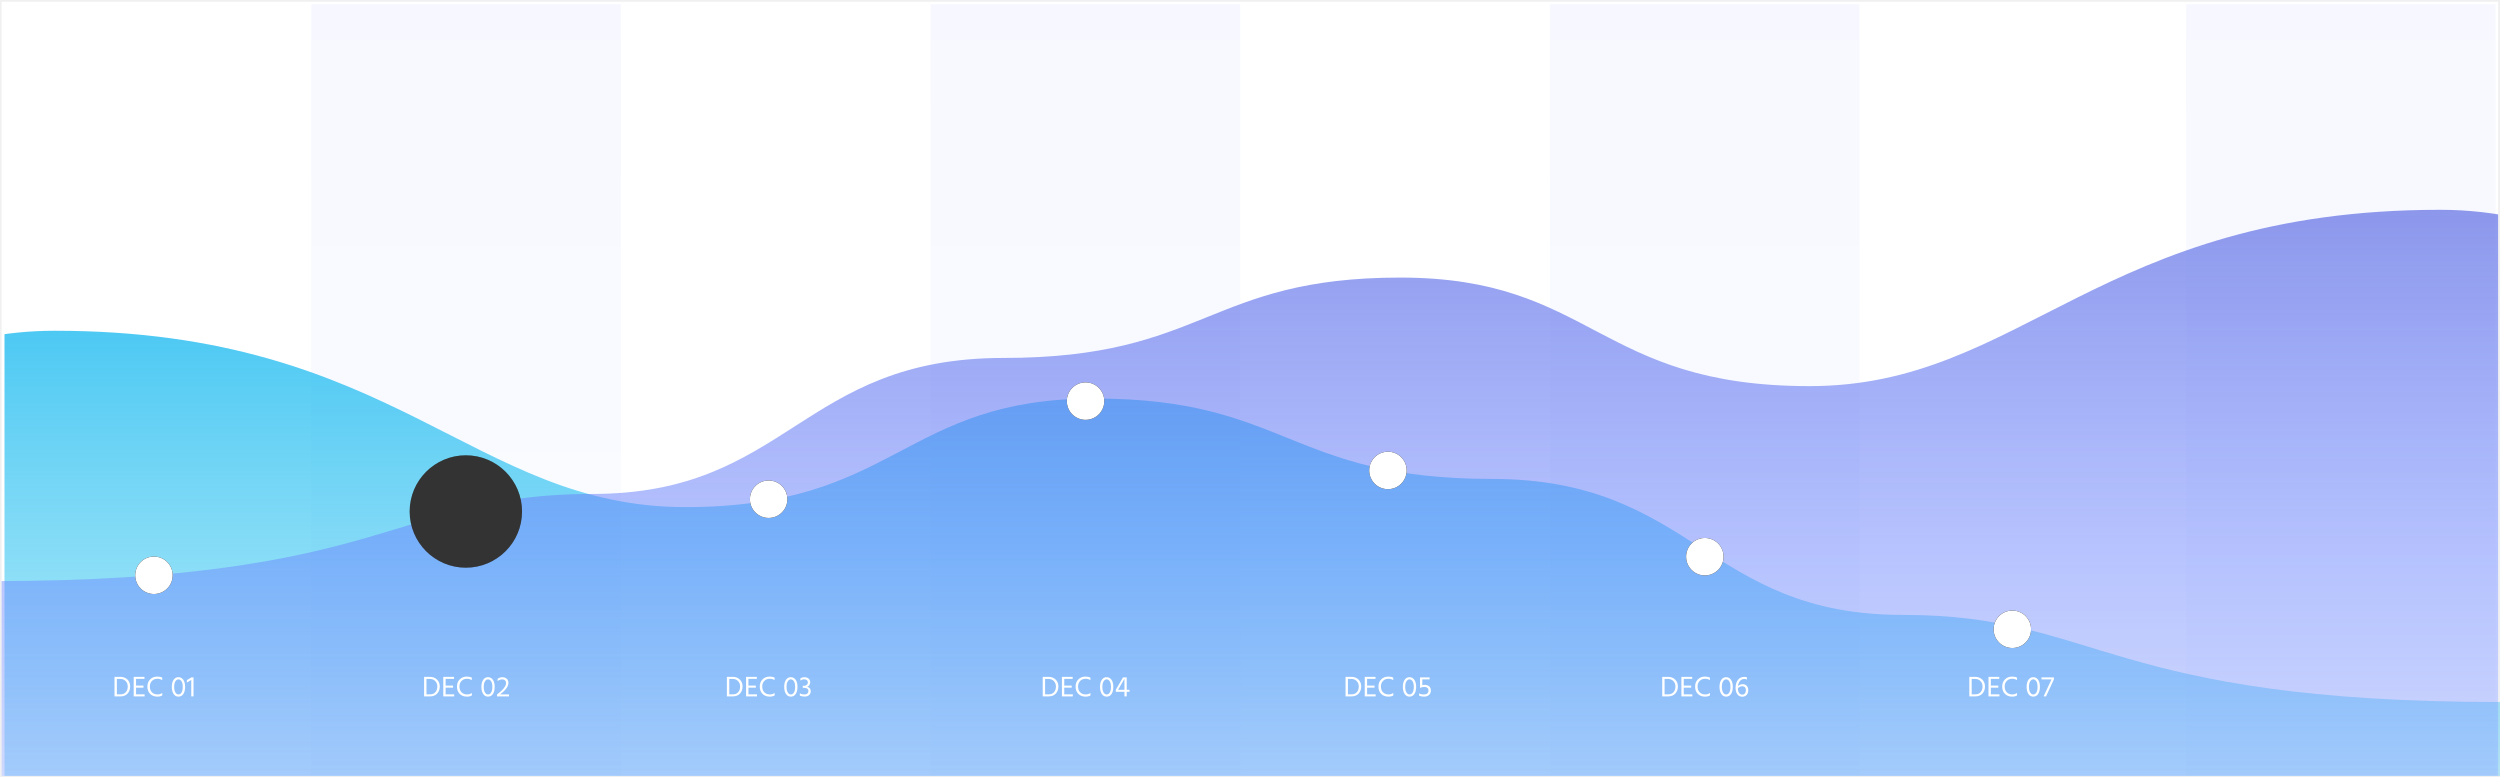
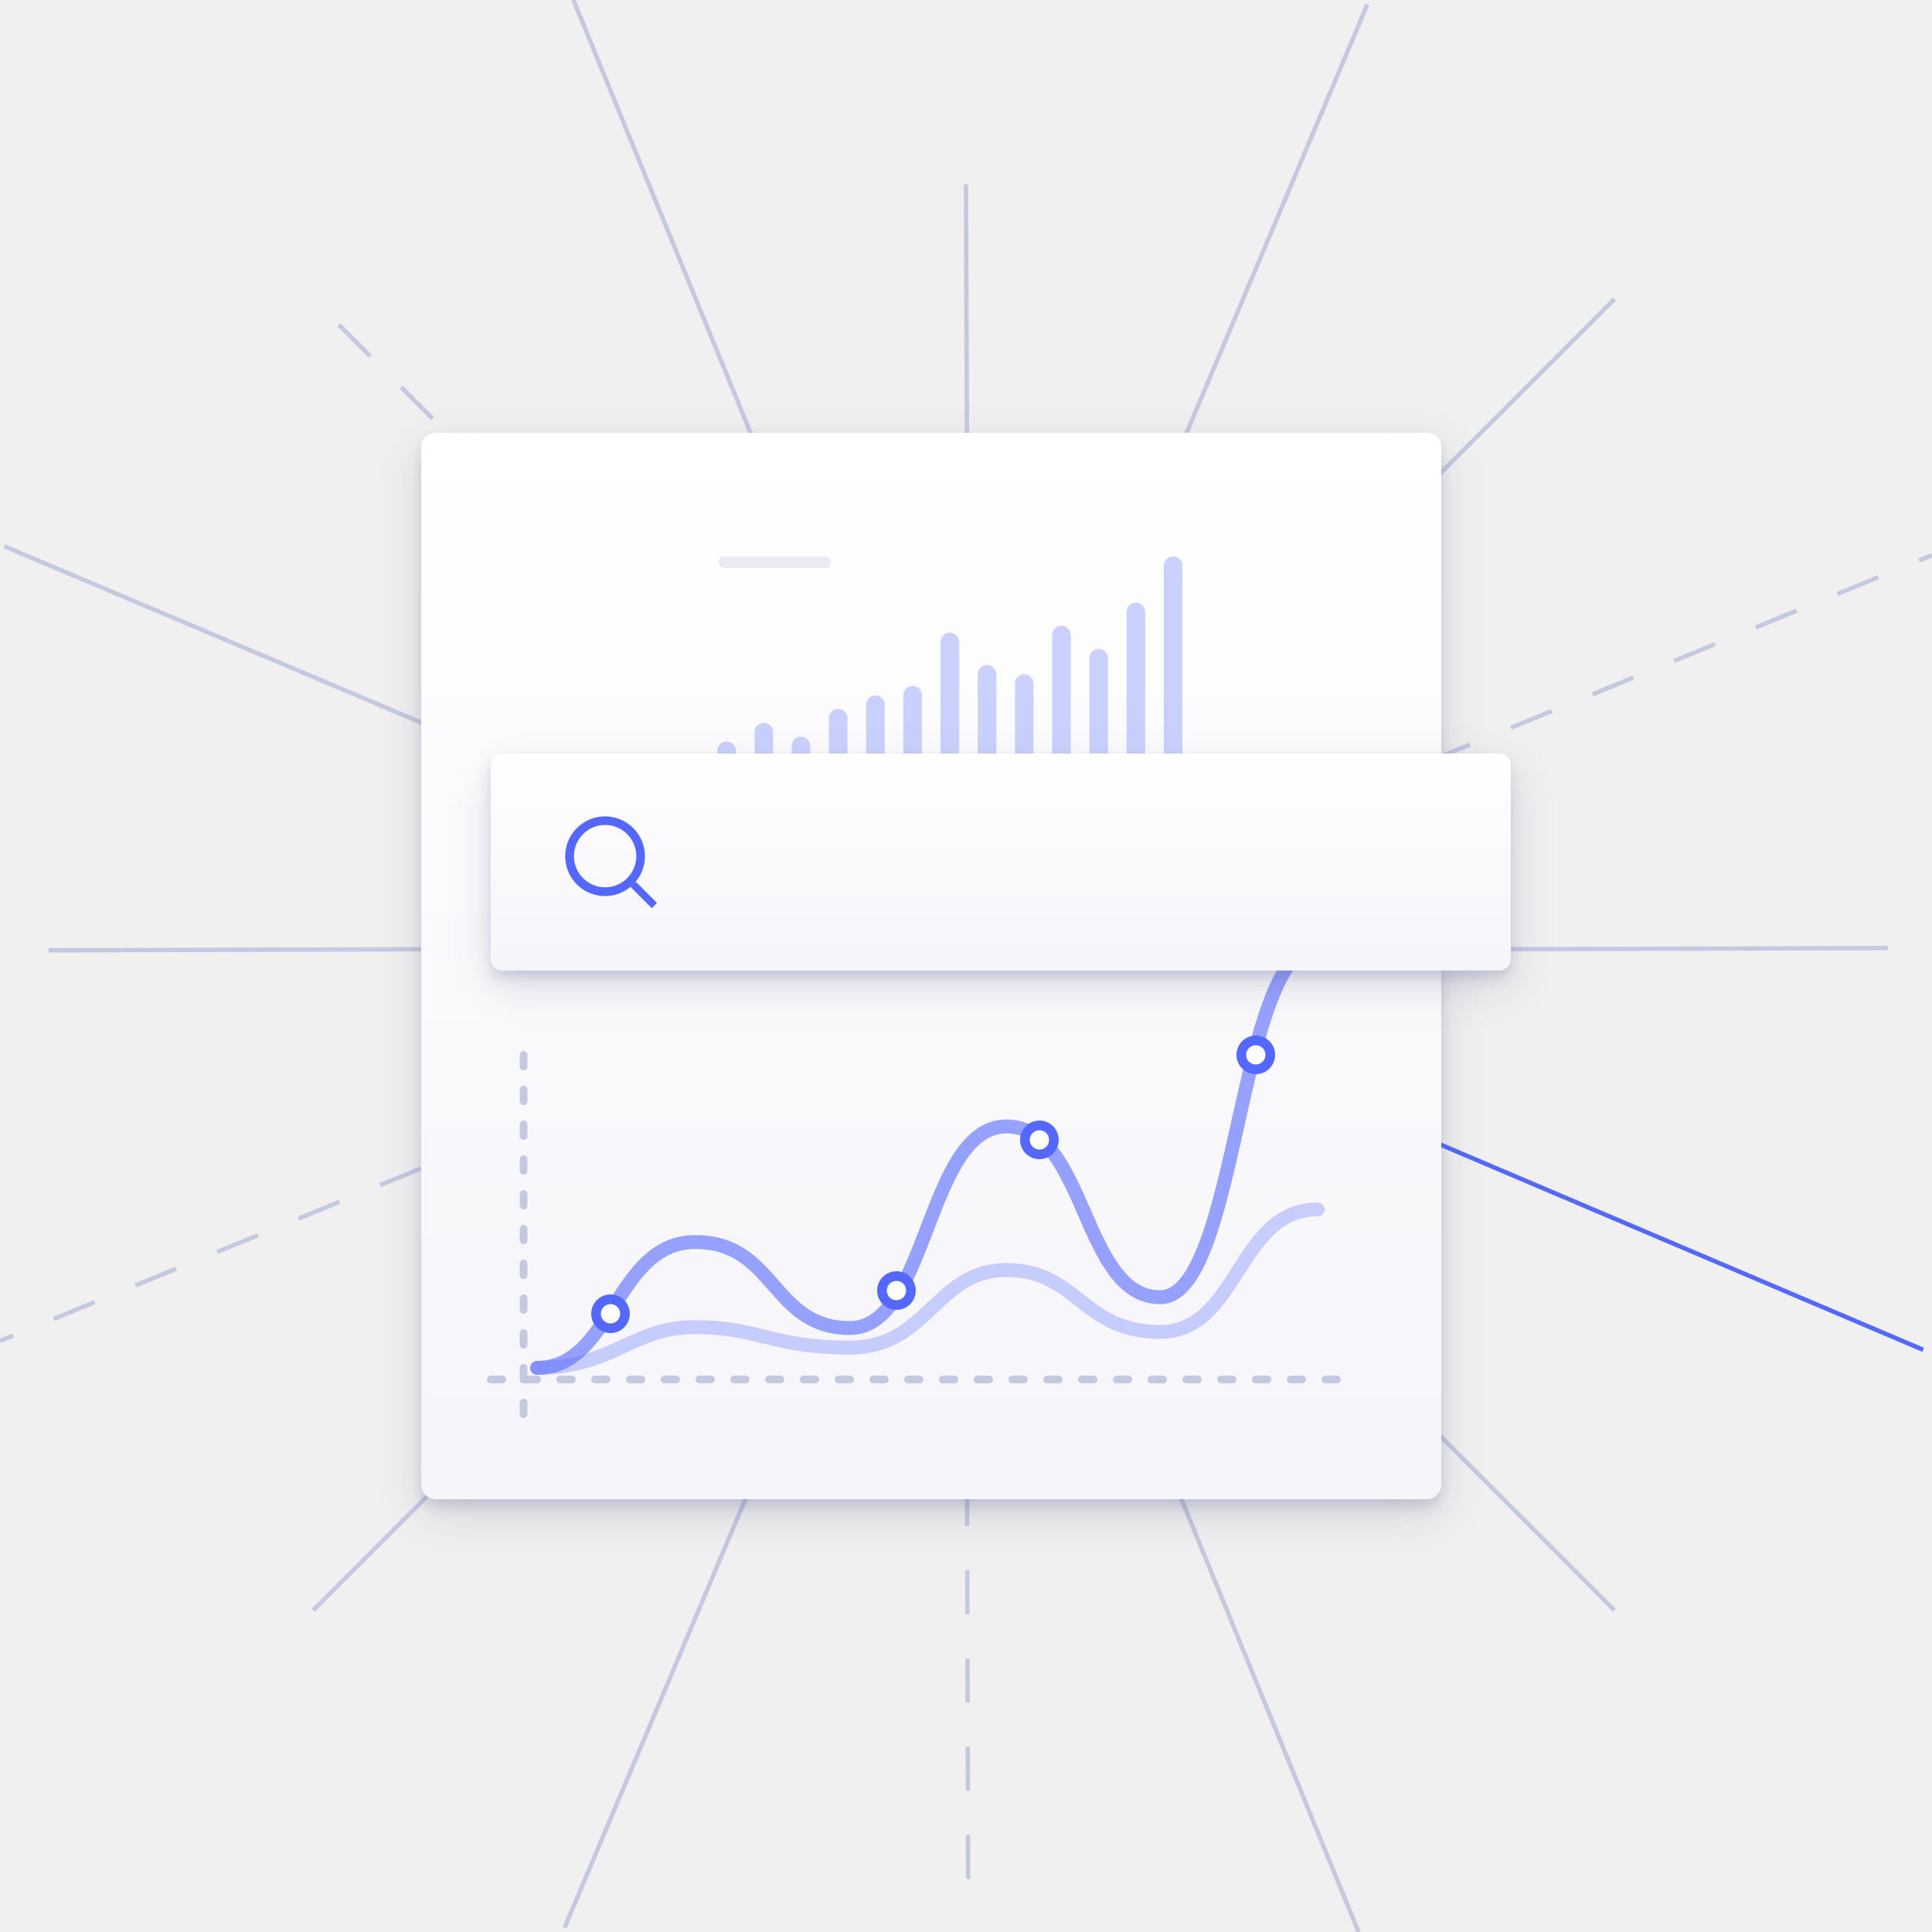
- <svg xmlns="http://www.w3.org/2000/svg" xmlns:xlink="http://www.w3.org/1999/xlink" width="1047px" height="325px" viewBox="0 0 1047 325" version="1.1">
+ <svg xmlns="http://www.w3.org/2000/svg" xmlns:xlink="http://www.w3.org/1999/xlink" width="500" height="500">
  <defs>
-     <polygon id="path-1" points="0.669 0.734 1046.21 0.734 1046.21 324.933 0.669 324.933" />
-     <linearGradient x1="50%" y1="0%" x2="50%" y2="195.756%" id="linearGradient-3">
-       <stop stop-color="#E3E9FF" offset="0%" />
-       <stop stop-color="#FFFFFF" offset="100%" />
+     <linearGradient x1="50%" y1="100%" x2="50%" y2="0%" id="c">
+       <stop stop-color="#F5F5FA" offset="0%" />
+       <stop stop-color="#FFF" offset="100%" />
    </linearGradient>
-     <linearGradient x1="38.14%" y1="141.461%" x2="38.14%" y2="-41.098%" id="linearGradient-4">
-       <stop stop-color="#77D3FB" stop-opacity="0" offset="0%" />
-       <stop stop-color="#2DC3F0" stop-opacity="0.5" offset="51.427%" />
-       <stop stop-color="#04AFEF" offset="100%" />
-     </linearGradient>
-     <linearGradient x1="38.129%" y1="185.451%" x2="38.129%" y2="-58.236%" id="linearGradient-5">
-       <stop stop-color="#90ADFB" stop-opacity="0" offset="0%" />
-       <stop stop-color="#6E87FD" stop-opacity="0.5" offset="53.085%" />
-       <stop stop-color="#6064CC" offset="100%" />
-     </linearGradient>
+     <path d="M3.75 0h256.5A3.75 3.75 0 0 1 264 3.75v268.5a3.75 3.75 0 0 1-3.75 3.75H3.75A3.75 3.75 0 0 1 0 272.25V3.75A3.75 3.75 0 0 1 3.75 0z" id="b" />
+     <filter x="-8.1%" y="-5.6%" width="116.3%" height="115.6%" filterUnits="objectBoundingBox" id="a">
+       <feOffset dy="4" in="SourceAlpha" result="shadowOffsetOuter1" />
+       <feGaussianBlur stdDeviation="5.5" in="shadowOffsetOuter1" result="shadowBlurOuter1" />
+       <feColorMatrix values="0 0 0 0 0.145 0 0 0 0 0.173 0 0 0 0 0.38 0 0 0 0.15 0" in="shadowBlurOuter1" result="shadowMatrixOuter1" />
+       <feOffset dy="2" in="SourceAlpha" result="shadowOffsetOuter2" />
+       <feGaussianBlur stdDeviation="1.5" in="shadowOffsetOuter2" result="shadowBlurOuter2" />
+       <feColorMatrix values="0 0 0 0 0.365 0 0 0 0 0.392 0 0 0 0 0.58 0 0 0 0.2 0" in="shadowBlurOuter2" result="shadowMatrixOuter2" />
+       <feMerge>
+         <feMergeNode in="shadowMatrixOuter1" />
+         <feMergeNode in="shadowMatrixOuter2" />
+       </feMerge>
+     </filter>
+     <rect id="e" x="18" y="83" width="264" height="56.177" rx="3" />
+     <filter x="-8.1%" y="-27.6%" width="116.3%" height="176.5%" filterUnits="objectBoundingBox" id="d">
+       <feOffset dy="4" in="SourceAlpha" result="shadowOffsetOuter1" />
+       <feGaussianBlur stdDeviation="5.5" in="shadowOffsetOuter1" result="shadowBlurOuter1" />
+       <feColorMatrix values="0 0 0 0 0.145 0 0 0 0 0.173 0 0 0 0 0.38 0 0 0 0.15 0" in="shadowBlurOuter1" result="shadowMatrixOuter1" />
+       <feOffset dy="2" in="SourceAlpha" result="shadowOffsetOuter2" />
+       <feGaussianBlur stdDeviation="1.5" in="shadowOffsetOuter2" result="shadowBlurOuter2" />
+       <feColorMatrix values="0 0 0 0 0.365 0 0 0 0 0.392 0 0 0 0 0.58 0 0 0 0.2 0" in="shadowBlurOuter2" result="shadowMatrixOuter2" />
+       <feMerge>
+         <feMergeNode in="shadowMatrixOuter1" />
+         <feMergeNode in="shadowMatrixOuter2" />
+       </feMerge>
+     </filter>
  </defs>
-   <g id="Docsearch-V3" stroke="none" stroke-width="1" fill="none" fill-rule="evenodd">
-     <g id="DocSearch_V3" transform="translate(-197, -3752)">
-       <g id="daily-searches-level-b4fbba0b" transform="translate(197, 3752)">
-         <g>
-           <mask id="mask-2" fill="white">
-             <use xlink:href="#path-1" />
-           </mask>
-           <use id="Shape" fill="#FFFFFF" fill-rule="nonzero" xlink:href="#path-1" />
-           <path d="M130.349,1.748 L260.028,1.748 L260.028,325.947 L130.349,325.947 L130.349,1.748 Z M389.708,1.748 L519.388,1.748 L519.388,325.947 L389.708,325.947 L389.708,1.748 Z M649.067,1.748 L778.746,1.748 L778.746,325.947 L649.067,325.947 L649.067,1.748 Z M915.518,1.748 L1045.197,1.748 L1045.197,325.947 L915.518,325.947 L915.518,1.748 Z" id="Shape" fill="url(#linearGradient-3)" fill-rule="nonzero" opacity="0.3" mask="url(#mask-2)" />
-           <path d="M-0.141,294.029 C166.294,294.029 168.965,257.527 251.182,257.527 C333.399,257.527 338.655,200.565 423.464,200.565 C508.273,200.565 508.961,166.906 589.689,166.906 C670.417,166.906 672.095,212.367 761.09,212.367 C850.085,212.367 882.314,138.519 1025.139,138.519 C1046.134,138.519 1066.046,142.624 1084.875,150.834 C1129.252,170.182 1182.284,250.504 1243.971,391.8 L-0.141,371.537 C-107.525,378.601 -169.72,378.601 -186.725,371.537 C-207.42,362.94 -186.512,343.681 -186.725,332.375 C-187.163,309.232 -186.725,294.029 -186.725,294.029 L-0.141,294.029 Z" id="Shape" fill="url(#linearGradient-4)" fill-rule="nonzero" mask="url(#mask-2)" transform="translate(524.0479, 265.1595) scale(-1, 1) translate(-524.0479, -265.1595) " />
-           <path d="M-3.383,243.373 C163.051,243.373 165.722,206.871 247.94,206.871 C330.156,206.871 335.413,149.909 420.221,149.909 C505.03,149.909 505.718,116.25 586.446,116.25 C667.174,116.25 668.852,161.711 757.848,161.711 C846.844,161.711 879.072,87.863 1021.897,87.863 C1117.113,87.863 1190.057,172.29 1240.729,341.144 L-3.383,341.144 L-3.383,243.373 Z" id="Shape" fill="url(#linearGradient-5)" fill-rule="nonzero" mask="url(#mask-2)" />
-           <path d="M178.606,290.791 L180.077,290.791 C181.09,290.791 181.856,290.477 182.374,289.848 C182.893,289.22 183.153,288.436 183.153,287.496 C183.153,286.604 182.863,285.854 182.284,285.246 C181.704,284.639 180.952,284.335 180.028,284.335 L178.606,284.335 L178.606,290.791 Z M177.609,283.46 L180.041,283.46 C181.248,283.46 182.239,283.834 183.013,284.584 C183.787,285.334 184.174,286.304 184.174,287.496 C184.174,288.679 183.815,289.668 183.098,290.462 C182.381,291.256 181.378,291.654 180.089,291.654 L177.609,291.654 L177.609,283.46 Z M186.63,290.791 L190.216,290.791 L190.216,291.654 L185.645,291.654 L185.645,283.46 L190.155,283.46 L190.155,284.322 L186.63,284.322 L186.63,287.131 L189.742,287.131 L189.742,287.994 L186.63,287.994 L186.63,290.79 L186.63,290.791 Z M197.584,283.788 L197.584,284.796 C197.227,284.61 196.907,284.477 196.623,284.396 C196.339,284.315 195.966,284.274 195.505,284.274 C194.621,284.274 193.885,284.574 193.298,285.174 C192.71,285.773 192.417,286.556 192.417,287.52 C192.417,288.525 192.708,289.328 193.292,289.927 C193.875,290.527 194.65,290.827 195.614,290.827 C196.392,290.827 197.057,290.62 197.608,290.207 L197.608,291.24 C197.105,291.581 196.416,291.751 195.541,291.751 C194.309,291.751 193.308,291.372 192.538,290.614 C191.768,289.856 191.384,288.825 191.384,287.52 C191.384,286.288 191.774,285.285 192.556,284.511 C193.338,283.737 194.321,283.35 195.505,283.35 C196.356,283.35 197.049,283.496 197.583,283.787 L197.584,283.788 Z M201.608,287.654 C201.608,286.406 201.861,285.418 202.367,284.693 C202.874,283.968 203.541,283.605 204.368,283.605 C205.227,283.605 205.91,283.968 206.416,284.693 C206.923,285.419 207.176,286.406 207.176,287.654 C207.176,288.894 206.933,289.887 206.446,290.633 C205.96,291.378 205.267,291.751 204.368,291.751 C203.533,291.751 202.864,291.378 202.362,290.633 C201.859,289.887 201.608,288.894 201.608,287.654 Z M203.115,285.344 C202.767,285.887 202.593,286.657 202.593,287.654 C202.593,288.651 202.762,289.431 203.103,289.994 C203.444,290.558 203.865,290.839 204.368,290.839 C204.927,290.839 205.371,290.564 205.698,290.012 C206.027,289.461 206.191,288.675 206.191,287.653 C206.191,286.64 206.019,285.864 205.674,285.325 C205.33,284.787 204.894,284.517 204.368,284.517 C203.881,284.517 203.464,284.793 203.115,285.344 L203.115,285.344 Z M209.486,290.815 L213.181,290.815 L213.181,291.654 L208.161,291.654 L208.161,290.839 C210.673,288.943 211.929,287.362 211.929,286.097 C211.929,285.595 211.783,285.208 211.492,284.937 C211.2,284.665 210.807,284.529 210.313,284.529 C209.672,284.529 209.04,284.768 208.416,285.246 L208.416,284.286 C208.991,283.841 209.652,283.618 210.398,283.618 C211.111,283.618 211.711,283.824 212.196,284.238 C212.683,284.651 212.926,285.239 212.926,286.001 C212.926,287.435 211.779,289.04 209.486,290.815 L209.486,290.815 Z M305.416,290.791 L306.887,290.791 C307.9,290.791 308.666,290.477 309.184,289.848 C309.703,289.22 309.963,288.436 309.963,287.496 C309.963,286.604 309.673,285.854 309.094,285.246 C308.514,284.639 307.762,284.335 306.838,284.335 L305.416,284.335 L305.416,290.791 Z M304.419,283.46 L306.851,283.46 C308.058,283.46 309.049,283.834 309.823,284.584 C310.597,285.334 310.984,286.304 310.984,287.496 C310.984,288.679 310.626,289.668 309.908,290.462 C309.191,291.256 308.188,291.654 306.9,291.654 L304.419,291.654 L304.419,283.46 Z M313.44,290.791 L317.026,290.791 L317.026,291.654 L312.455,291.654 L312.455,283.46 L316.966,283.46 L316.966,284.322 L313.44,284.322 L313.44,287.131 L316.552,287.131 L316.552,287.994 L313.44,287.994 L313.44,290.79 L313.44,290.791 Z M324.394,283.788 L324.394,284.796 C324.037,284.61 323.717,284.477 323.433,284.396 C323.15,284.315 322.777,284.274 322.315,284.274 C321.431,284.274 320.696,284.574 320.108,285.174 C319.521,285.773 319.227,286.556 319.227,287.52 C319.227,288.525 319.518,289.328 320.102,289.927 C320.686,290.527 321.46,290.827 322.424,290.827 C323.203,290.827 323.867,290.62 324.418,290.207 L324.418,291.24 C323.916,291.581 323.226,291.751 322.351,291.751 C321.12,291.751 320.118,291.372 319.348,290.614 C318.579,289.856 318.194,288.825 318.194,287.52 C318.194,286.288 318.585,285.285 319.366,284.511 C320.149,283.737 321.131,283.35 322.315,283.35 C323.166,283.35 323.859,283.496 324.394,283.787 L324.394,283.788 Z M328.418,287.654 C328.418,286.406 328.671,285.418 329.178,284.693 C329.685,283.968 330.351,283.605 331.178,283.605 C332.037,283.605 332.72,283.968 333.226,284.693 C333.733,285.419 333.986,286.406 333.986,287.654 C333.986,288.894 333.743,289.887 333.257,290.633 C332.77,291.378 332.077,291.751 331.178,291.751 C330.343,291.751 329.674,291.378 329.172,290.633 C328.669,289.887 328.418,288.894 328.418,287.654 Z M329.925,285.344 C329.577,285.887 329.403,286.657 329.403,287.654 C329.403,288.651 329.573,289.431 329.913,289.994 C330.254,290.558 330.675,290.839 331.178,290.839 C331.737,290.839 332.181,290.564 332.509,290.012 C332.837,289.461 333.001,288.675 333.001,287.653 C333.001,286.64 332.829,285.864 332.484,285.325 C332.14,284.787 331.705,284.517 331.178,284.517 C330.691,284.517 330.274,284.793 329.926,285.344 L329.925,285.344 Z M335.214,285.003 L335.214,284.067 C335.684,283.768 336.227,283.618 336.843,283.618 C337.629,283.618 338.239,283.818 338.673,284.219 C339.106,284.621 339.323,285.117 339.323,285.709 C339.323,286.138 339.216,286.523 339.001,286.863 C338.786,287.204 338.469,287.459 338.047,287.629 C338.508,287.735 338.875,287.948 339.147,288.268 C339.418,288.588 339.554,288.987 339.554,289.466 C339.554,290.114 339.327,290.653 338.873,291.082 C338.419,291.512 337.779,291.726 336.952,291.726 C336.19,291.726 335.53,291.593 334.971,291.325 L334.971,290.365 C335.574,290.682 336.247,290.845 336.928,290.839 C337.447,290.839 337.85,290.705 338.138,290.438 C338.425,290.17 338.569,289.822 338.569,289.392 C338.569,288.963 338.409,288.632 338.089,288.401 C337.769,288.171 337.309,288.055 336.709,288.055 L336.199,288.055 L336.199,287.216 L336.709,287.216 C337.163,287.216 337.546,287.089 337.858,286.833 C338.171,286.578 338.326,286.235 338.326,285.806 C338.326,285.376 338.192,285.052 337.925,284.833 C337.658,284.615 337.289,284.505 336.818,284.505 C336.259,284.505 335.725,284.671 335.214,285.004 L335.214,285.003 Z M437.685,290.791 L439.156,290.791 C440.169,290.791 440.935,290.477 441.454,289.848 C441.973,289.22 442.232,288.436 442.232,287.496 C442.232,286.604 441.942,285.854 441.362,285.246 C440.783,284.639 440.031,284.335 439.107,284.335 L437.685,284.335 L437.685,290.791 Z M436.688,283.46 L439.12,283.46 C440.327,283.46 441.318,283.834 442.092,284.584 C442.866,285.334 443.253,286.304 443.253,287.496 C443.253,288.679 442.894,289.668 442.177,290.462 C441.46,291.256 440.457,291.654 439.168,291.654 L436.688,291.654 L436.688,283.46 L436.688,283.46 Z M445.709,290.791 L449.295,290.791 L449.295,291.654 L444.724,291.654 L444.724,283.46 L449.235,283.46 L449.235,284.322 L445.709,284.322 L445.709,287.131 L448.821,287.131 L448.821,287.994 L445.709,287.994 L445.709,290.79 L445.709,290.791 Z M456.663,283.788 L456.663,284.796 C456.306,284.61 455.986,284.477 455.703,284.396 C455.419,284.315 455.046,284.274 454.584,284.274 C453.701,284.274 452.965,284.574 452.377,285.174 C451.79,285.773 451.496,286.556 451.496,287.52 C451.496,288.525 451.788,289.328 452.371,289.927 C452.955,290.527 453.729,290.827 454.693,290.827 C455.472,290.827 456.136,290.62 456.687,290.207 L456.687,291.24 C456.184,291.581 455.496,291.751 454.621,291.751 C453.388,291.751 452.388,291.372 451.617,290.614 C450.847,289.856 450.463,288.825 450.463,287.52 C450.463,286.288 450.854,285.285 451.636,284.511 C452.418,283.737 453.401,283.35 454.584,283.35 C455.435,283.35 456.128,283.496 456.663,283.787 L456.663,283.788 Z M460.687,287.654 C460.687,286.406 460.94,285.418 461.447,284.693 C461.953,283.968 462.62,283.605 463.447,283.605 C464.306,283.605 464.989,283.968 465.495,284.693 C466.002,285.419 466.255,286.406 466.255,287.654 C466.255,288.894 466.012,289.887 465.526,290.633 C465.04,291.378 464.346,291.751 463.447,291.751 C462.612,291.751 461.943,291.378 461.441,290.633 C460.938,289.887 460.687,288.894 460.687,287.654 Z M462.194,285.344 C461.846,285.887 461.672,286.657 461.672,287.654 C461.672,288.651 461.842,289.431 462.183,289.994 C462.523,290.558 462.945,290.839 463.447,290.839 C464.006,290.839 464.45,290.564 464.778,290.012 C465.106,289.461 465.27,288.675 465.27,287.653 C465.27,286.64 465.098,285.864 464.754,285.325 C464.409,284.787 463.973,284.517 463.447,284.517 C462.96,284.517 462.543,284.793 462.194,285.344 Z M468.261,288.882 L470.923,288.882 L470.923,284.274 L468.261,288.882 Z M473.051,288.882 L473.051,289.72 L471.872,289.72 L471.872,291.654 L470.923,291.654 L470.923,289.72 L467.289,289.72 L467.289,288.882 L470.315,283.703 L471.872,283.703 L471.872,288.882 L473.051,288.882 L473.051,288.882 Z M564.514,290.791 L565.985,290.791 C566.998,290.791 567.764,290.477 568.282,289.848 C568.801,289.22 569.061,288.436 569.061,287.496 C569.061,286.604 568.771,285.854 568.191,285.246 C567.612,284.639 566.86,284.335 565.936,284.335 L564.514,284.335 L564.514,290.791 Z M563.517,283.46 L565.948,283.46 C567.156,283.46 568.147,283.834 568.921,284.584 C569.695,285.334 570.082,286.304 570.082,287.496 C570.082,288.679 569.723,289.668 569.006,290.462 C568.289,291.256 567.286,291.654 565.997,291.654 L563.517,291.654 L563.517,283.46 Z M572.538,290.791 L576.124,290.791 L576.124,291.654 L571.553,291.654 L571.553,283.46 L576.064,283.46 L576.064,284.322 L572.538,284.322 L572.538,287.131 L575.65,287.131 L575.65,287.994 L572.538,287.994 L572.538,290.79 L572.538,290.791 Z M583.492,283.788 L583.492,284.796 C583.135,284.61 582.815,284.477 582.531,284.396 C582.247,284.315 581.875,284.274 581.412,284.274 C580.529,284.274 579.794,284.574 579.206,285.174 C578.619,285.773 578.324,286.556 578.324,287.52 C578.324,288.525 578.616,289.328 579.2,289.927 C579.783,290.527 580.557,290.827 581.522,290.827 C582.3,290.827 582.964,290.62 583.516,290.207 L583.516,291.24 C583.013,291.581 582.324,291.751 581.449,291.751 C580.217,291.751 579.216,291.372 578.446,290.614 C577.676,289.856 577.291,288.825 577.291,287.52 C577.291,286.288 577.682,285.285 578.464,284.511 C579.247,283.737 580.229,283.35 581.412,283.35 C582.264,283.35 582.957,283.496 583.491,283.787 L583.492,283.788 Z M587.516,287.654 C587.516,286.406 587.769,285.418 588.276,284.693 C588.782,283.968 589.449,283.605 590.275,283.605 C591.134,283.605 591.817,283.968 592.324,284.693 C592.83,285.419 593.084,286.406 593.084,287.654 C593.084,288.894 592.84,289.887 592.354,290.633 C591.868,291.378 591.175,291.751 590.275,291.751 C589.44,291.751 588.772,291.378 588.269,290.633 C587.767,289.887 587.516,288.894 587.516,287.654 Z M589.023,285.344 C588.674,285.887 588.5,286.657 588.5,287.654 C588.5,288.651 588.671,289.431 589.011,289.994 C589.351,290.558 589.773,290.839 590.275,290.839 C590.834,290.839 591.278,290.564 591.607,290.012 C591.935,289.461 592.099,288.675 592.099,287.653 C592.099,286.64 591.927,285.864 591.582,285.325 C591.238,284.787 590.802,284.517 590.275,284.517 C589.789,284.517 589.372,284.793 589.023,285.344 Z M595.661,284.542 L595.661,286.925 C596.026,286.843 596.342,286.803 596.609,286.803 C597.42,286.803 598.062,287.018 598.537,287.447 C599.011,287.876 599.248,288.452 599.248,289.173 C599.248,289.96 598.99,290.586 598.475,291.052 C597.961,291.518 597.258,291.751 596.366,291.751 C595.564,291.751 594.883,291.613 594.324,291.338 L594.324,290.389 C594.842,290.698 595.471,290.851 596.208,290.851 C597.569,290.851 598.251,290.28 598.251,289.137 C598.251,288.675 598.093,288.316 597.776,288.061 C597.46,287.806 597.051,287.678 596.549,287.678 C595.957,287.678 595.345,287.82 594.713,288.104 L594.713,283.703 L598.7,283.703 L598.7,284.542 L595.661,284.542 Z M697.129,290.791 L698.6,290.791 C699.613,290.791 700.379,290.477 700.898,289.848 C701.416,289.22 701.676,288.436 701.676,287.496 C701.676,286.604 701.386,285.854 700.807,285.246 C700.227,284.639 699.475,284.335 698.552,284.335 L697.129,284.335 L697.129,290.791 Z M696.132,283.46 L698.564,283.46 C699.771,283.46 700.762,283.834 701.536,284.584 C702.31,285.334 702.697,286.304 702.697,287.496 C702.697,288.679 702.339,289.668 701.621,290.462 C700.904,291.256 699.901,291.654 698.613,291.654 L696.132,291.654 L696.132,283.46 Z M705.153,290.791 L708.739,290.791 L708.739,291.654 L704.168,291.654 L704.168,283.46 L708.679,283.46 L708.679,284.322 L705.153,284.322 L705.153,287.131 L708.266,287.131 L708.266,287.994 L705.153,287.994 L705.153,290.79 L705.153,290.791 Z M716.107,283.788 L716.107,284.796 C715.75,284.61 715.43,284.477 715.146,284.396 C714.863,284.315 714.49,284.274 714.028,284.274 C713.145,284.274 712.409,284.574 711.821,285.174 C711.234,285.773 710.94,286.556 710.94,287.52 C710.94,288.525 711.231,289.328 711.815,289.927 C712.399,290.527 713.173,290.827 714.137,290.827 C714.916,290.827 715.58,290.62 716.131,290.207 L716.131,291.24 C715.629,291.581 714.94,291.751 714.064,291.751 C712.833,291.751 711.831,291.372 711.062,290.614 C710.292,289.856 709.907,288.825 709.907,287.52 C709.907,286.288 710.298,285.285 711.08,284.511 C711.862,283.737 712.845,283.35 714.028,283.35 C714.88,283.35 715.572,283.496 716.107,283.787 L716.107,283.788 Z M720.131,287.654 C720.131,286.406 720.384,285.418 720.891,284.693 C721.398,283.968 722.064,283.605 722.891,283.605 C723.75,283.605 724.433,283.968 724.939,284.693 C725.446,285.419 725.699,286.406 725.699,287.654 C725.699,288.894 725.456,289.887 724.97,290.633 C724.483,291.378 723.79,291.751 722.891,291.751 C722.056,291.751 721.388,291.378 720.885,290.633 C720.382,289.887 720.131,288.894 720.131,287.654 Z M721.638,285.344 C721.29,285.887 721.116,286.657 721.116,287.654 C721.116,288.651 721.286,289.431 721.626,289.994 C721.967,290.558 722.388,290.839 722.891,290.839 C723.45,290.839 723.894,290.564 724.222,290.012 C724.551,289.461 724.714,288.675 724.714,287.653 C724.714,286.64 724.542,285.864 724.198,285.325 C723.854,284.787 723.418,284.517 722.891,284.517 C722.405,284.517 721.987,284.793 721.639,285.344 L721.638,285.344 Z M729.675,290.9 C730.137,290.9 730.504,290.73 730.775,290.389 C731.046,290.049 731.182,289.603 731.182,289.052 C731.182,288.549 731.046,288.148 730.775,287.848 C730.503,287.549 730.149,287.399 729.711,287.399 C728.981,287.399 728.349,287.694 727.814,288.286 C727.847,289.145 728.031,289.796 728.368,290.237 C728.704,290.679 729.139,290.9 729.675,290.9 Z M731.62,283.654 L731.62,284.59 C731.271,284.436 730.894,284.357 730.513,284.359 C729.751,284.359 729.144,284.645 728.69,285.217 C728.236,285.788 727.956,286.507 727.851,287.374 C728.386,286.815 729.046,286.535 729.833,286.535 C730.562,286.535 731.135,286.767 731.553,287.228 C731.97,287.69 732.179,288.302 732.179,289.064 C732.179,289.875 731.95,290.531 731.492,291.034 C731.034,291.536 730.428,291.787 729.675,291.787 C728.767,291.787 728.07,291.443 727.584,290.754 C727.097,290.064 726.854,289.165 726.854,288.055 C726.854,286.734 727.178,285.64 727.827,284.772 C728.475,283.905 729.366,283.472 730.502,283.472 C730.866,283.472 731.239,283.532 731.62,283.654 Z M825.744,290.791 L827.216,290.791 C828.229,290.791 828.995,290.477 829.514,289.848 C830.032,289.22 830.292,288.436 830.292,287.496 C830.292,286.604 830.002,285.854 829.422,285.246 C828.843,284.639 828.091,284.335 827.167,284.335 L825.745,284.335 L825.745,290.791 L825.744,290.791 Z M824.748,283.46 L827.18,283.46 C828.387,283.46 829.378,283.834 830.152,284.584 C830.926,285.334 831.313,286.304 831.313,287.496 C831.313,288.679 830.954,289.668 830.237,290.462 C829.52,291.256 828.517,291.654 827.228,291.654 L824.748,291.654 L824.748,283.46 Z M833.769,290.791 L837.355,290.791 L837.355,291.654 L832.784,291.654 L832.784,283.46 L837.295,283.46 L837.295,284.322 L833.769,284.322 L833.769,287.131 L836.881,287.131 L836.881,287.994 L833.769,287.994 L833.769,290.79 L833.769,290.791 Z M844.723,283.788 L844.723,284.796 C844.366,284.61 844.046,284.477 843.762,284.396 C843.478,284.315 843.106,284.274 842.644,284.274 C841.76,284.274 841.025,284.574 840.437,285.174 C839.85,285.773 839.556,286.556 839.556,287.52 C839.556,288.525 839.847,289.328 840.431,289.927 C841.015,290.527 841.788,290.827 842.753,290.827 C843.531,290.827 844.196,290.62 844.747,290.207 L844.747,291.24 C844.244,291.581 843.556,291.751 842.68,291.751 C841.448,291.751 840.447,291.372 839.677,290.614 C838.907,289.856 838.522,288.825 838.522,287.52 C838.522,286.288 838.913,285.285 839.696,284.511 C840.478,283.737 841.461,283.35 842.644,283.35 C843.495,283.35 844.188,283.496 844.723,283.787 L844.723,283.788 Z M848.747,287.654 C848.747,286.406 849,285.418 849.507,284.693 C850.013,283.968 850.68,283.605 851.507,283.605 C852.365,283.605 853.048,283.968 853.555,284.693 C854.061,285.419 854.315,286.406 854.315,287.654 C854.315,288.894 854.072,289.887 853.585,290.633 C853.099,291.378 852.406,291.751 851.506,291.751 C850.672,291.751 850.003,291.378 849.501,290.633 C848.998,289.887 848.747,288.894 848.747,287.654 Z M850.254,285.344 C849.906,285.887 849.731,286.657 849.731,287.654 C849.731,288.651 849.902,289.431 850.242,289.994 C850.582,290.558 851.004,290.839 851.506,290.839 C852.066,290.839 852.509,290.564 852.838,290.012 C853.166,289.461 853.33,288.675 853.33,287.653 C853.33,286.64 853.158,285.864 852.814,285.325 C852.469,284.787 852.033,284.517 851.506,284.517 C851.02,284.517 850.603,284.793 850.254,285.344 Z M854.983,283.702 L860.175,283.702 L860.175,284.542 L856.88,291.654 L855.859,291.654 L859.154,284.542 L854.984,284.542 L854.984,283.703 L854.983,283.702 Z M48.952,290.791 L50.424,290.791 C51.437,290.791 52.203,290.477 52.721,289.848 C53.24,289.22 53.5,288.436 53.5,287.496 C53.5,286.604 53.21,285.854 52.63,285.246 C52.051,284.639 51.299,284.335 50.375,284.335 L48.952,284.335 L48.952,290.791 Z M47.956,283.46 L50.387,283.46 C51.595,283.46 52.585,283.834 53.36,284.584 C54.134,285.334 54.521,286.304 54.521,287.496 C54.521,288.679 54.162,289.668 53.445,290.462 C52.728,291.256 51.725,291.654 50.436,291.654 L47.956,291.654 L47.956,283.46 Z M56.977,290.791 L60.563,290.791 L60.563,291.654 L55.992,291.654 L55.992,283.46 L60.502,283.46 L60.502,284.322 L56.977,284.322 L56.977,287.131 L60.089,287.131 L60.089,287.994 L56.977,287.994 L56.977,290.79 L56.977,290.791 Z M67.931,283.788 L67.931,284.796 C67.574,284.61 67.254,284.477 66.97,284.396 C66.686,284.315 66.314,284.274 65.851,284.274 C64.968,284.274 64.232,284.574 63.645,285.174 C63.057,285.773 62.764,286.556 62.764,287.52 C62.764,288.525 63.055,289.328 63.639,289.927 C64.223,290.527 64.996,290.827 65.961,290.827 C66.739,290.827 67.403,290.62 67.955,290.207 L67.955,291.24 C67.452,291.581 66.763,291.751 65.888,291.751 C64.656,291.751 63.655,291.372 62.885,290.614 C62.115,289.856 61.73,288.825 61.73,287.52 C61.73,286.288 62.121,285.285 62.903,284.511 C63.685,283.737 64.668,283.35 65.851,283.35 C66.703,283.35 67.396,283.496 67.93,283.787 L67.931,283.788 Z M71.954,287.654 C71.954,286.406 72.208,285.418 72.714,284.693 C73.221,283.968 73.887,283.605 74.714,283.605 C75.573,283.605 76.256,283.968 76.763,284.693 C77.269,285.419 77.523,286.406 77.523,287.654 C77.523,288.894 77.28,289.887 76.793,290.633 C76.307,291.378 75.614,291.751 74.714,291.751 C73.88,291.751 73.211,291.378 72.708,290.633 C72.206,289.887 71.954,288.894 71.954,287.654 Z M73.462,285.344 C73.114,285.887 72.939,286.657 72.939,287.654 C72.939,288.651 73.11,289.431 73.45,289.994 C73.79,290.558 74.212,290.839 74.714,290.839 C75.274,290.839 75.717,290.564 76.046,290.012 C76.373,289.461 76.538,288.675 76.538,287.653 C76.538,286.64 76.366,285.864 76.021,285.325 C75.676,284.787 75.241,284.517 74.714,284.517 C74.228,284.517 73.811,284.793 73.462,285.344 L73.462,285.344 Z M78.264,285.879 L78.264,284.845 L80.149,283.702 L81.048,283.702 L81.048,291.654 L80.1,291.654 L80.1,284.748 L78.264,285.879 Z" id="Shape" fill="#FFFFFF" fill-rule="nonzero" mask="url(#mask-2)" />
-           <g id="Group" mask="url(#mask-2)">
-             <g transform="translate(186.6926, 205.8088)" id="e-link">
-               <g>
-                 <circle id="e" fill="#000000" fill-rule="nonzero" cx="8.235" cy="8.304" r="7.844" />
-               </g>
-               <g>
-                 <circle id="e" fill="#FFFFFF" fill-rule="nonzero" cx="8.235" cy="8.304" r="7.844" />
-               </g>
-             </g>
-           </g>
-           <g id="Group" mask="url(#mask-2)">
-             <g transform="translate(178.8482, 197.9645)" id="g-link">
-               <g>
-                 <circle id="g" fill="#000000" fill-rule="nonzero" cx="16.08" cy="16.148" r="15.689" />
-               </g>
-               <g fill-opacity="0.2">
-                 <circle id="g" fill="#FFFFFF" fill-rule="nonzero" cx="16.08" cy="16.148" r="15.689" />
-               </g>
-             </g>
-           </g>
-           <g id="Group" mask="url(#mask-2)">
-             <g transform="translate(171.5642, 190.6804)" id="i-link">
-               <g>
-                 <circle id="i" fill="#000000" fill-rule="nonzero" cx="23.533" cy="23.533" r="23.533" />
-               </g>
-               <g fill-opacity="0.2">
-                 <circle id="i" fill="#FFFFFF" fill-rule="nonzero" cx="23.533" cy="23.533" r="23.533" />
-               </g>
-             </g>
-           </g>
-           <g id="Group" mask="url(#mask-2)">
-             <g transform="translate(706.1012, 224.8594)" id="k-link">
-               <g>
-                 <circle id="k" fill="#000000" fill-rule="nonzero" cx="7.89" cy="8.288" r="7.844" />
-               </g>
-               <g>
-                 <circle id="k" fill="#FFFFFF" fill-rule="nonzero" cx="7.89" cy="8.288" r="7.844" />
-               </g>
-             </g>
-           </g>
-           <g id="Group" mask="url(#mask-2)">
-             <g transform="translate(834.4125, 255.6765)" id="m-link">
-               <g>
-                 <circle id="m" fill="#000000" fill-rule="nonzero" cx="8.353" cy="7.864" r="7.844" />
-               </g>
-               <g>
-                 <circle id="m" fill="#FFFFFF" fill-rule="nonzero" cx="8.353" cy="7.864" r="7.844" />
-               </g>
-             </g>
-           </g>
-           <g id="Group" mask="url(#mask-2)">
-             <g transform="translate(446.677, 159.8633)" id="o-link">
-               <g>
-                 <circle id="o" fill="#000000" fill-rule="nonzero" cx="7.955" cy="8.121" r="7.844" />
-               </g>
-               <g>
-                 <circle id="o" fill="#FFFFFF" fill-rule="nonzero" cx="7.955" cy="8.121" r="7.844" />
-               </g>
-             </g>
-           </g>
-           <g id="Group" mask="url(#mask-2)">
-             <g transform="translate(313.8833, 200.766)" id="q-link">
-               <g>
-                 <circle id="q" fill="#000000" fill-rule="nonzero" cx="8.03" cy="8.304" r="7.844" />
-               </g>
-               <g>
-                 <circle id="q" fill="#FFFFFF" fill-rule="nonzero" cx="8.03" cy="8.304" r="7.844" />
-               </g>
-             </g>
-           </g>
-           <g id="Group" mask="url(#mask-2)">
-             <g transform="translate(56.14008, 232.7038)" id="s-link">
-               <g>
-                 <circle id="s" fill="#000000" fill-rule="nonzero" cx="8.333" cy="8.225" r="7.844" />
-               </g>
-               <g>
-                 <circle id="s" fill="#FFFFFF" fill-rule="nonzero" cx="8.333" cy="8.225" r="7.844" />
-               </g>
-             </g>
-           </g>
-           <g id="Group" mask="url(#mask-2)">
-             <g transform="translate(573.3074, 188.9995)" id="u-link">
-               <g>
-                 <circle id="u" fill="#000000" fill-rule="nonzero" cx="7.965" cy="8.02" r="7.844" />
-               </g>
-               <g>
-                 <circle id="u" fill="#FFFFFF" fill-rule="nonzero" cx="7.965" cy="8.02" r="7.844" />
-               </g>
-             </g>
-           </g>
-         </g>
+   <g fill="none" fill-rule="evenodd">
+     <g stroke-width="1.142">
+       <path d="M236.301 214.795L148.401 0M214.612 231.648l-213.47-90.26" stroke="#C5C9E0" />
+       <path d="M214.612 259.069L0 347.044" stroke="#C5C9E0" stroke-dasharray="11.416" />
+       <path d="M236.301 285.205L146.12 498.857M263.699 285.205L351.599 500" stroke="#C5C9E0" />
+       <path d="M285.388 259.069l212.329 90.26" stroke="#5468FF" />
+       <path d="M285.388 231.648L500 143.674" stroke="#C5C9E0" stroke-dasharray="11.416" />
+       <path d="M263.699 214.795L353.88 1.143M250.578 211.083L250 47.7" stroke="#C5C9E0" />
+       <path d="M224.886 221.366L81.05 77.406" stroke="#C5C9E0" stroke-dasharray="11.416" />
+       <path d="M216.895 245.359l-204.338.578M224.886 272.78L81.05 416.737" stroke="#C5C9E0" />
+       <path d="M250 292.202l.578 204.513" stroke="#C5C9E0" stroke-dasharray="11.416" />
+       <path d="M273.973 272.78l143.835 143.958M284.247 245.937l204.337-.578M273.973 221.366l143.835-143.96" stroke="#C5C9E0" />
+     </g>
+     <g transform="translate(109 112)">
+       <use fill="#000" filter="url(#a)" xlink:href="#b" />
+       <use fill="url(#c)" xlink:href="#b" />
+       <rect fill="#C5C9E0" opacity=".35" x="77" y="32" width="29" height="3" rx="1.5" />
+       <path d="M67 86.433a2.4 2.4 0 0 1 2.407-2.404 2.41 2.41 0 0 1 2.408 2.404v4.163A2.4 2.4 0 0 1 69.407 93 2.41 2.41 0 0 1 67 90.596v-4.163zm19.26-8.973a2.398 2.398 0 0 1 2.407-2.401 2.4 2.4 0 0 1 2.407 2.4V90.6A2.398 2.398 0 0 1 88.667 93a2.4 2.4 0 0 1-2.408-2.401v-13.14zm-9.63 4.796a2.408 2.408 0 0 1 4.815 0v8.33a2.408 2.408 0 0 1-4.815 0v-8.33zm19.259-1.207a2.399 2.399 0 0 1 2.407-2.402 2.407 2.407 0 0 1 2.408 2.402v9.549A2.399 2.399 0 0 1 98.296 93a2.407 2.407 0 0 1-2.407-2.402v-9.549zm9.63-7.171a2.401 2.401 0 0 1 2.407-2.407 2.41 2.41 0 0 1 2.407 2.407v16.715A2.401 2.401 0 0 1 107.926 93a2.41 2.41 0 0 1-2.407-2.407V73.878zm9.63-3.587a2.409 2.409 0 0 1 4.815 0l-.001 20.3a2.409 2.409 0 0 1-4.815 0v-20.3zm9.629-2.384a2.406 2.406 0 1 1 4.815 0v22.676a2.406 2.406 0 1 1-4.815 0V67.907zm9.63-13.76a2.404 2.404 0 0 1 2.407-2.412 2.411 2.411 0 0 1 2.407 2.412v36.44A2.404 2.404 0 0 1 136.815 93a2.411 2.411 0 0 1-2.408-2.412v-36.44zm9.629 8.366a2.4 2.4 0 0 1 2.407-2.405 2.406 2.406 0 0 1 2.408 2.405v28.082A2.4 2.4 0 0 1 146.444 93a2.406 2.406 0 0 1-2.407-2.405V62.513zm9.63 2.393a2.4 2.4 0 0 1 2.407-2.406 2.412 2.412 0 0 1 2.407 2.406v25.688A2.4 2.4 0 0 1 156.074 93a2.412 2.412 0 0 1-2.407-2.406V64.906zm9.63-12.558a2.401 2.401 0 0 1 2.407-2.407 2.413 2.413 0 0 1 2.407 2.407v38.245A2.401 2.401 0 0 1 165.704 93a2.413 2.413 0 0 1-2.408-2.407V52.348zm9.629 5.978a2.4 2.4 0 0 1 2.407-2.404c1.33 0 2.408 1.07 2.408 2.404v32.27A2.4 2.4 0 0 1 175.333 93a2.402 2.402 0 0 1-2.407-2.404v-32.27zm9.63-11.967a2.397 2.397 0 0 1 2.407-2.398 2.4 2.4 0 0 1 2.407 2.398v44.243A2.397 2.397 0 0 1 184.963 93a2.4 2.4 0 0 1-2.407-2.398V46.359zm9.63-11.949a2.403 2.403 0 0 1 2.407-2.41A2.412 2.412 0 0 1 197 34.41v56.18a2.403 2.403 0 0 1-2.407 2.41 2.412 2.412 0 0 1-2.408-2.41V34.41z" fill="#5468FF" opacity=".3" />
+       <path d="M26.5 254v-94.5M18 245h220" stroke="#C5C9E0" stroke-width="2" stroke-linecap="round" stroke-dasharray="3,6" />
+       <path d="M30 242c19.548 0 24.479-10.544 40.959-10.544 16.48 0 19.78 5.301 40.027 5.301s22.152-20.08 40.493-20.08 19.549 16.022 39.795 16.022C211.521 232.699 211.288 201 232 201" stroke="#5468FF" stroke-width="3.6" opacity=".3" stroke-linecap="round" />
+       <path d="M30 242c19.548 0 20.247-32.567 40.959-32.567 20.712 0 19.78 22.265 40.027 22.265s19.781-52.174 40.493-52.174c20.712 0 19.549 44.199 39.795 44.199C211.521 223.723 211.288 133 232 133" stroke="#5468FF" stroke-width="3.6" opacity=".6" stroke-linecap="round" />
+       <g transform="translate(44 223)">
+         <circle fill="#5468FF" cx="5" cy="5" r="5" />
+         <circle fill="#FFF" cx="5" cy="5" r="2.5" />
+       </g>
+       <g transform="translate(118 217)">
+         <circle fill="#5468FF" cx="5" cy="5" r="5" />
+         <circle fill="#FFF" cx="5" cy="5" r="2.5" />
+       </g>
+       <g transform="translate(155 178)">
+         <circle fill="#5468FF" cx="5" cy="5" r="5" />
+         <circle fill="#FFF" cx="5" cy="5" r="2.5" />
+       </g>
+       <g transform="translate(211 156)">
+         <circle fill="#5468FF" cx="5" cy="5" r="5" />
+         <circle fill="#FFF" cx="5" cy="5" r="2.5" />
+       </g>
+       <g>
+         <use fill="#000" filter="url(#d)" xlink:href="#e" />
+         <use fill="url(#c)" xlink:href="#e" />
      </g>
    </g>
+     <path d="M162.293 227.293a8.066 8.066 0 1 0-11.407-11.407 8.066 8.066 0 0 0 11.407 11.407zm1.591 1.591c-4.029 4.029-10.56 4.029-14.59 0-4.028-4.029-4.028-10.56 0-14.59 4.03-4.028 10.561-4.028 14.59 0 4.029 4.03 4.029 10.561 0 14.59zm.68-.68l-1.36 1.36 5.472 5.47 1.358-1.358-5.47-5.471z" fill="#5468FF" fill-rule="nonzero" />
  </g>
</svg>
